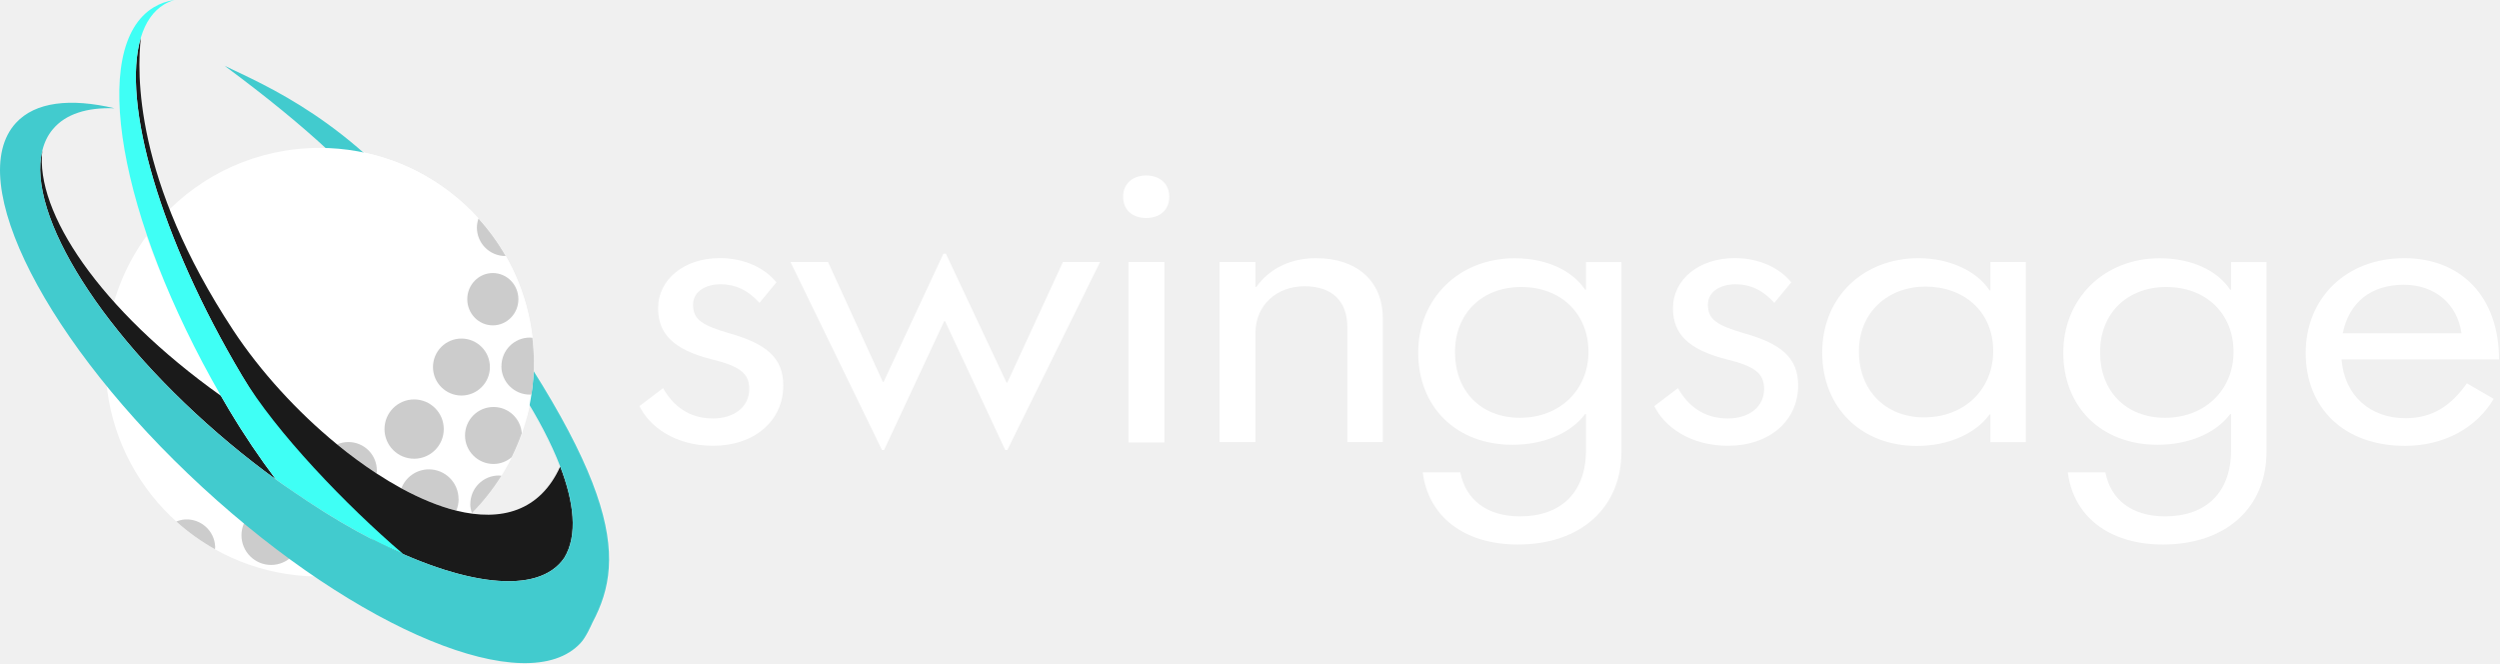
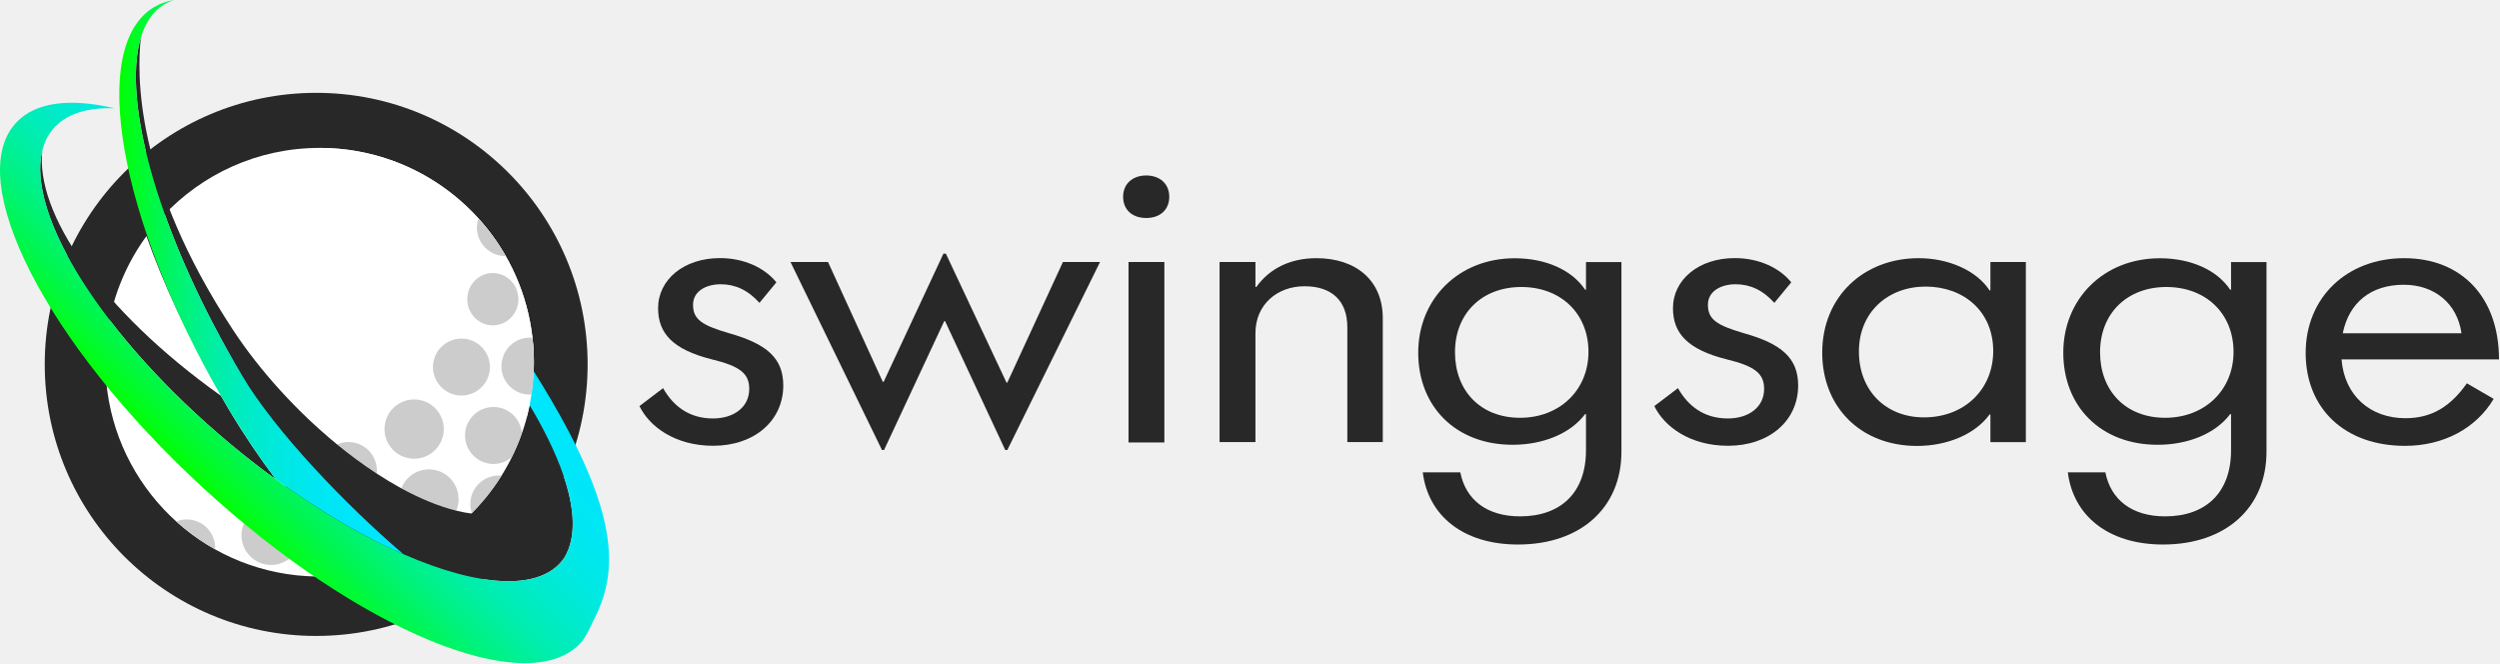
- <svg xmlns="http://www.w3.org/2000/svg" id="uuid-919f535f-86c8-41b9-8c42-95a850979b9d" width="301.05" height="79.85" viewBox="0 0 301.05 79.85">
-   <g id="uuid-b1a2b49a-5899-4e1c-934a-f3a36019b19a">
-     <path d="M77.05,48.89l2.83-2.15c1.19,2.1,3.08,3.65,6.01,3.65,2.53,0,4.37-1.37,4.37-3.56,0-1.87-1.14-2.74-4.52-3.56-4.72-1.19-6.46-3.15-6.46-6.16,0-3.42,3.08-6.03,7.45-6.03,2.93,0,5.41,1.19,6.8,2.92l-2.04,2.47c-1.39-1.55-2.93-2.24-4.67-2.24s-3.33.82-3.33,2.47c0,1.78,1.09,2.47,4.32,3.42,4.57,1.28,6.55,3.01,6.55,6.3,0,4.25-3.48,7.26-8.44,7.26-4.62,0-7.7-2.33-8.89-4.79Z" fill="#fff" />
-     <path d="M95.23,31.55h4.52l6.6,14.43h.1l7.2-15.43h.3l7.3,15.52h.1l6.7-14.52h4.47l-11.17,22.64h-.25l-7.25-15.52h-.1l-7.25,15.52h-.25l-11.02-22.64Z" fill="#fff" />
-     <path d="M135.3,23.69c0-1.55,1.14-2.56,2.78-2.56s2.78,1,2.78,2.56-1.09,2.56-2.78,2.56-2.78-1-2.78-2.56ZM140.27,31.55v21.73h-4.32v-21.73h4.32Z" fill="#fff" />
-     <path d="M146.92,31.55h4.32v3.01h.1c1.69-2.33,4.22-3.47,7.25-3.47,4.77,0,7.99,2.69,7.99,7.21v14.93h-4.27v-13.83c0-3.2-1.89-4.93-5.16-4.93s-5.91,2.19-5.91,5.66v13.1h-4.32v-21.69Z" fill="#fff" />
-     <path d="M171.4,56.88h4.52c.65,3.29,3.18,5.3,7.2,5.3,4.92,0,7.94-2.88,7.94-7.94v-4.38h-.1c-1.79,2.38-5.11,3.7-8.74,3.7-6.85,0-11.37-4.61-11.37-11.09s4.87-11.37,11.62-11.37c3.77,0,6.9,1.42,8.49,3.79h.1v-3.33h4.27v22.83c0,6.76-4.92,11.18-12.46,11.18-6.65,0-10.82-3.51-11.47-8.67ZM191.36,42.37c0-4.61-3.33-7.81-8.09-7.81s-7.99,3.2-7.99,7.85,3.08,7.9,7.84,7.9,8.24-3.33,8.24-7.94Z" fill="#fff" />
-     <path d="M199.31,48.89l2.83-2.15c1.19,2.1,3.08,3.65,6.01,3.65,2.53,0,4.37-1.37,4.37-3.56,0-1.87-1.14-2.74-4.52-3.56-4.72-1.19-6.46-3.15-6.46-6.16,0-3.42,3.08-6.03,7.45-6.03,2.93,0,5.41,1.19,6.8,2.92l-2.04,2.47c-1.39-1.55-2.93-2.24-4.67-2.24s-3.33.82-3.33,2.47c0,1.78,1.09,2.47,4.32,3.42,4.57,1.28,6.55,3.01,6.55,6.3,0,4.25-3.48,7.26-8.44,7.26-4.62,0-7.7-2.33-8.89-4.79Z" fill="#fff" />
-     <path d="M219.52,42.46c0-6.71,4.96-11.37,11.62-11.37,3.57,0,6.95,1.46,8.54,3.88h.1v-3.42h4.27v21.69h-4.27v-3.33h-.1c-1.69,2.33-5.02,3.79-8.74,3.79-6.8,0-11.42-4.7-11.42-11.23ZM240.12,42.27c0-4.79-3.58-7.76-8.14-7.76s-8.04,3.1-8.04,7.81,3.23,7.94,7.84,7.94c4.92,0,8.34-3.42,8.34-7.99Z" fill="#fff" />
-     <path d="M249.11,56.88h4.52c.65,3.29,3.18,5.3,7.2,5.3,4.92,0,7.94-2.88,7.94-7.94v-4.38h-.1c-1.79,2.38-5.11,3.7-8.74,3.7-6.85,0-11.37-4.61-11.37-11.09s4.87-11.37,11.62-11.37c3.77,0,6.9,1.42,8.49,3.79h.1v-3.33h4.27v22.83c0,6.76-4.92,11.18-12.46,11.18-6.65,0-10.82-3.51-11.47-8.67ZM269.07,42.37c0-4.61-3.33-7.81-8.09-7.81s-7.99,3.2-7.99,7.85,3.08,7.9,7.84,7.9,8.24-3.33,8.24-7.94Z" fill="#fff" />
-     <path d="M289.73,53.69c-7.3,0-11.97-4.52-11.97-11.19s4.96-11.41,11.87-11.41,11.42,4.7,11.42,12.19h-18.97c.35,4.38,3.48,7.08,7.7,7.08,3.23,0,5.46-1.46,7.4-4.2l3.23,1.87c-2.09,3.52-6.01,5.66-10.68,5.66ZM296.53,40.13c-.5-3.56-3.23-5.84-6.95-5.84-3.97,0-6.6,2.15-7.35,5.84h14.3Z" fill="#fff" />
+ <svg xmlns="http://www.w3.org/2000/svg" xmlns:xlink="http://www.w3.org/1999/xlink" id="uuid-317941f3-dfd0-41a6-8ee2-c83269dd25fa" width="301.05" height="79.85" viewBox="0 0 301.05 79.85">
+   <defs>
+     <linearGradient id="uuid-c5af2ce1-a920-4678-bd6f-9b9e9252fdee" x1="35.24" y1="59.78" x2="37.14" y2="59.78" gradientUnits="userSpaceOnUse">
+       <stop offset="0" stop-color="#cce0f4" />
+       <stop offset=".06" stop-color="#c2dcf2" />
+       <stop offset=".17" stop-color="#a9d2ee" />
+       <stop offset=".31" stop-color="#7fc2e7" />
+       <stop offset=".46" stop-color="#46abdd" />
+       <stop offset=".57" stop-color="#1e9cd7" />
+       <stop offset=".87" stop-color="#0075be" />
+       <stop offset=".99" stop-color="#005b97" />
+     </linearGradient>
+     <linearGradient id="uuid-1593d5fa-6a8e-4be1-b76f-dd490a78dff4" x1="14.37" y1="33.37" x2="48.59" y2="33.37" gradientUnits="userSpaceOnUse">
+       <stop offset="0" stop-color="#00ff02" />
+       <stop offset=".05" stop-color="#00fc20" />
+       <stop offset=".15" stop-color="#00f653" />
+       <stop offset=".25" stop-color="#00f281" />
+       <stop offset=".35" stop-color="#00eea8" />
+       <stop offset=".46" stop-color="#00ebc7" />
+       <stop offset=".57" stop-color="#00e9e0" />
+       <stop offset=".68" stop-color="#00e7f1" />
+       <stop offset=".81" stop-color="#00e6fb" />
+       <stop offset=".96" stop-color="#00e6ff" />
+     </linearGradient>
+     <linearGradient id="uuid-8d3237c9-a4cf-43c7-83ed-0f046fc20ea9" x1="23.8" y1="58.24" x2="53.37" y2="28.67" xlink:href="#uuid-1593d5fa-6a8e-4be1-b76f-dd490a78dff4" />
+   </defs>
+   <circle cx="38.09" cy="43.88" r="32.7" fill="#282828" />
+   <g id="uuid-5017c7f2-21ed-4fcf-87cd-8389a8dde678">
+     <path d="M77.05,48.89l2.83-2.15c1.19,2.1,3.08,3.65,6.01,3.65,2.53,0,4.37-1.37,4.37-3.56,0-1.87-1.14-2.74-4.52-3.56-4.72-1.19-6.46-3.15-6.46-6.16,0-3.42,3.08-6.03,7.45-6.03,2.93,0,5.41,1.19,6.8,2.92l-2.04,2.47c-1.39-1.55-2.93-2.24-4.67-2.24s-3.33.82-3.33,2.47c0,1.78,1.09,2.47,4.32,3.42,4.57,1.28,6.55,3.01,6.55,6.3,0,4.25-3.48,7.26-8.44,7.26-4.62,0-7.7-2.33-8.89-4.79Z" fill="#282828" />
+     <path d="M95.23,31.55h4.52l6.6,14.43h.1l7.2-15.43h.3l7.3,15.52h.1l6.7-14.52h4.47l-11.17,22.64h-.25l-7.25-15.52h-.1l-7.25,15.52h-.25l-11.02-22.64Z" fill="#282828" />
+     <path d="M135.3,23.69c0-1.55,1.14-2.56,2.78-2.56s2.78,1,2.78,2.56-1.09,2.56-2.78,2.56-2.78-1-2.78-2.56ZM140.27,31.55v21.73h-4.32v-21.73h4.32Z" fill="#282828" />
+     <path d="M146.92,31.55h4.32v3.01h.1c1.69-2.33,4.22-3.47,7.25-3.47,4.77,0,7.99,2.69,7.99,7.21v14.93h-4.27v-13.83c0-3.2-1.89-4.93-5.16-4.93s-5.91,2.19-5.91,5.66v13.1h-4.32v-21.69Z" fill="#282828" />
+     <path d="M171.4,56.88h4.52c.65,3.29,3.18,5.3,7.2,5.3,4.92,0,7.94-2.88,7.94-7.94v-4.38h-.1c-1.79,2.38-5.11,3.7-8.74,3.7-6.85,0-11.37-4.61-11.37-11.09s4.87-11.37,11.62-11.37c3.77,0,6.9,1.42,8.49,3.79h.1v-3.33h4.27v22.83c0,6.76-4.92,11.18-12.46,11.18-6.65,0-10.82-3.51-11.47-8.67ZM191.36,42.37c0-4.61-3.33-7.81-8.09-7.81s-7.99,3.2-7.99,7.85,3.08,7.9,7.84,7.9,8.24-3.33,8.24-7.94Z" fill="#282828" />
+     <path d="M199.31,48.89l2.83-2.15c1.19,2.1,3.08,3.65,6.01,3.65,2.53,0,4.37-1.37,4.37-3.56,0-1.87-1.14-2.74-4.52-3.56-4.72-1.19-6.46-3.15-6.46-6.16,0-3.42,3.08-6.03,7.45-6.03,2.93,0,5.41,1.19,6.8,2.92l-2.04,2.47c-1.39-1.55-2.93-2.24-4.67-2.24s-3.33.82-3.33,2.47c0,1.78,1.09,2.47,4.32,3.42,4.57,1.28,6.55,3.01,6.55,6.3,0,4.25-3.48,7.26-8.44,7.26-4.62,0-7.7-2.33-8.89-4.79Z" fill="#282828" />
+     <path d="M219.52,42.46c0-6.71,4.96-11.37,11.62-11.37,3.57,0,6.95,1.46,8.54,3.88h.1v-3.42h4.27v21.69h-4.27v-3.33h-.1c-1.69,2.33-5.02,3.79-8.74,3.79-6.8,0-11.42-4.7-11.42-11.23ZM240.12,42.27c0-4.79-3.58-7.76-8.14-7.76s-8.04,3.1-8.04,7.81,3.23,7.94,7.84,7.94c4.92,0,8.34-3.42,8.34-7.99Z" fill="#282828" />
+     <path d="M249.11,56.88h4.52c.65,3.29,3.18,5.3,7.2,5.3,4.92,0,7.94-2.88,7.94-7.94v-4.38h-.1c-1.79,2.38-5.11,3.7-8.74,3.7-6.85,0-11.37-4.61-11.37-11.09s4.87-11.37,11.62-11.37c3.77,0,6.9,1.42,8.49,3.79h.1v-3.33h4.27v22.83c0,6.76-4.92,11.18-12.46,11.18-6.65,0-10.82-3.51-11.47-8.67ZM269.07,42.37c0-4.61-3.33-7.81-8.09-7.81s-7.99,3.2-7.99,7.85,3.08,7.9,7.84,7.9,8.24-3.33,8.24-7.94Z" fill="#282828" />
+     <path d="M289.73,53.69c-7.3,0-11.97-4.52-11.97-11.19s4.96-11.41,11.87-11.41,11.42,4.7,11.42,12.19h-18.97c.35,4.38,3.48,7.08,7.7,7.08,3.23,0,5.46-1.46,7.4-4.2l3.23,1.87c-2.09,3.52-6.01,5.66-10.68,5.66ZM296.53,40.13c-.5-3.56-3.23-5.84-6.95-5.84-3.97,0-6.6,2.15-7.35,5.84h14.3Z" fill="#282828" />
  </g>
  <path d="M19.62,26.03c2,5.41,4.81,11.29,8.35,17.22,7.17,12.01,15.33,20.12,22.02,23.49,6.63-3.3,11.65-9.36,13.53-16.68.11-.44.21-.89.3-1.33,0,0,0-.02,0-.02.09-.44.16-.89.23-1.35.18-1.22.27-2.47.27-3.74,0-10.8-6.64-20.05-16.06-23.9-.28-.11-.56-.23-.85-.33h0c-2.78-1.02-5.78-1.58-8.91-1.58-7.46,0-14.18,3.17-18.89,8.23Z" fill="#fff" />
  <path d="M26.48,46.99c-3.8-6.37-6.77-12.71-8.84-18.56-2.33,3.2-3.95,6.95-4.61,11.03-.1.64-.18,1.28-.24,1.93,0,.1-.01.19-.02.29-.05.64-.08,1.29-.08,1.94,0,.56.02,1.12.06,1.67,0,.08.01.15.02.22.04.53.09,1.07.16,1.59,1.68,12.48,12.28,22.13,25.17,22.32h0c.13,0,.27.01.4.01.47,0,.95-.01,1.41-.04.15,0,.3-.02.45-.03.32-.02.63-.05.95-.08.17-.02.35-.04.52-.07.29-.04.58-.08.86-.12.18-.03.35-.06.53-.09.23-.04.46-.09.69-.14-5.84-5.21-12.02-12.79-17.44-21.87Z" fill="#fff" />
  <circle cx="32.66" cy="64.46" r="3.57" fill="#ccc" />
  <path d="M55.24,60.09c0-1.97-1.6-3.57-3.57-3.57-1.52,0-2.8.95-3.32,2.28,2.26,1.23,4.5,2.16,6.62,2.69.18-.43.28-.9.28-1.39Z" fill="#ccc" />
  <path d="M45.4,56.66c0-1.9-1.54-3.43-3.43-3.43-.48,0-.94.1-1.36.28,1.56,1.28,3.16,2.45,4.76,3.5.01-.12.04-.23.04-.35Z" fill="#ccc" />
-   <path d="M27.65,53.38c1.85,1.55,3.72,3,5.59,4.36-1.95-2.58-3.85-5.38-5.66-8.42-.33-.55-.65-1.11-.97-1.66C11.97,37.23,4.23,25.53,5.1,18.12c-1.95,7.7,7.27,22.48,22.55,35.26Z" fill="#1a1a1a" />
-   <path d="M29.18,45.28c5.04,8.44,10.53,15.1,15.75,19.72,10.78,5.52,19.91,6.78,23.05,2.17,1.67-2.76,1.14-6.75-.49-10.99-2.45,5.39-7.11,6.65-12.53,5.31-2.12-.53-4.35-1.46-6.62-2.69-.99-.54-1.99-1.14-2.98-1.79-1.6-1.05-3.2-2.22-4.76-3.5-4.8-3.93-9.25-8.81-12.49-13.72C16.11,21.58,16.5,8.77,16.97,4.52c-2.35,7.82,2.29,24.13,12.21,40.76Z" fill="#1a1a1a" />
-   <path d="M37.14,60.42c-.68-.45-1.32-.89-1.9-1.28.64.44,1.27.87,1.9,1.28Z" fill="none" />
-   <path d="M37.14,60.42c2.65,1.74,5.27,3.29,7.8,4.59,1.24.64,2.46,1.21,3.66,1.73-6.89-5.88-15.39-14.73-19.41-21.46C19.26,28.65,14.62,12.34,16.97,4.52c.55-1.83,1.48-3.19,2.81-3.99.39-.23.8-.4,1.24-.53-.9.13-1.73.42-2.48.87-7.89,4.71-4.24,25.44,8.07,46.79.32.55.64,1.1.97,1.66,1.82,3.04,3.72,5.85,5.66,8.42.67.49,1.33.94,2,1.4.58.4,1.22.83,1.9,1.28Z" fill="#3ffff5" />
-   <path d="M52.25,27.55C42.44,14.6,31.94,10.28,27.05,7.92c20.85,15.41,21.79,21.67,30.42,31.97,3.48,4.15,7.78,10.45,10.02,16.29,1.62,4.24,2.16,8.23.49,10.99-2.77,4.08-10.24,3.56-19.39-.44-1.19-.52-2.41-1.09-3.66-1.73-2.53-1.29-5.15-2.84-7.8-4.59-.63-.42-1.26-.84-1.9-1.28-.66-.46-1.33-.91-2-1.4-1.86-1.36-3.73-2.81-5.59-4.36C12.37,40.6,3.16,25.82,5.1,18.12c.24-.97.65-1.83,1.26-2.55,1.54-1.85,4.13-2.65,7.44-2.53-5.32-1.25-9.54-.78-11.88,1.76-6.38,6.93,3.67,26.57,22.46,43.87,18.78,17.29,39.19,25.69,45.57,18.75.65-.7,1.23-2.05,1.44-2.49,4.18-7.87,3.44-17.59-19.14-47.38Z" fill="#42cbce" />
+   <path d="M27.65,53.38c1.85,1.55,3.72,3,5.59,4.36-1.95-2.58-3.85-5.38-5.66-8.42-.33-.55-.65-1.11-.97-1.66C11.97,37.23,4.23,25.53,5.1,18.12c-1.95,7.7,7.27,22.48,22.55,35.26Z" fill="#282828" />
+   <path d="M29.18,45.28c5.04,8.44,10.53,15.1,15.75,19.72,10.78,5.52,19.91,6.78,23.05,2.17,1.67-2.76,1.14-6.75-.49-10.99-2.45,5.39-7.11,6.65-12.53,5.31-2.12-.53-4.35-1.46-6.62-2.69-.99-.54-1.99-1.14-2.98-1.79-1.6-1.05-3.2-2.22-4.76-3.5-4.8-3.93-9.25-8.81-12.49-13.72C16.11,21.58,16.5,8.77,16.97,4.52c-2.35,7.82,2.29,24.13,12.21,40.76Z" fill="#282828" />
+   <path d="M37.14,60.42c-.68-.45-1.32-.89-1.9-1.28.64.44,1.27.87,1.9,1.28Z" fill="url(#uuid-c5af2ce1-a920-4678-bd6f-9b9e9252fdee)" />
+   <path d="M37.14,60.42c2.65,1.74,5.27,3.29,7.8,4.59,1.24.64,2.46,1.21,3.66,1.73-6.89-5.88-15.39-14.73-19.41-21.46C19.26,28.65,14.62,12.34,16.97,4.52c.55-1.83,1.48-3.19,2.81-3.99.39-.23.8-.4,1.24-.53-.9.13-1.73.42-2.48.87-7.89,4.71-4.24,25.44,8.07,46.79.32.55.64,1.1.97,1.66,1.82,3.04,3.72,5.85,5.66,8.42.67.49,1.33.94,2,1.4.58.4,1.22.83,1.9,1.28Z" fill="url(#uuid-1593d5fa-6a8e-4be1-b76f-dd490a78dff4)" />
+   <path d="M57.47,39.89c3.48,4.15,7.78,10.45,10.02,16.29,1.62,4.24,2.16,8.23.49,10.99-2.77,4.08-10.24,3.56-19.39-.44-1.19-.52-2.41-1.09-3.66-1.73-2.53-1.29-5.15-2.84-7.8-4.59-.63-.42-1.26-.84-1.9-1.28-.66-.46-1.33-.91-2-1.4-1.86-1.36-3.73-2.81-5.59-4.36C12.37,40.6,3.16,25.82,5.1,18.12c.24-.97.65-1.83,1.26-2.55,1.54-1.85,4.13-2.65,7.44-2.53-5.32-1.25-9.54-.78-11.88,1.76-6.38,6.93,3.67,26.57,22.46,43.87,18.78,17.29,39.19,25.69,45.57,18.75.65-.7,1.23-2.05,1.44-2.49,4.18-7.87,3.44-17.59-19.14-47.38" fill="url(#uuid-8d3237c9-a4cf-43c7-83ed-0f046fc20ea9)" />
  <path d="M63.51,50.06c.11-.44.21-.89.3-1.33,0,0,0-.02,0-.02.09-.44.16-.89.23-1.35.18-1.22.27-2.47.27-3.74,0-10.8-6.64-20.05-16.06-23.9-.28-.11-.56-.23-.85-.33h0c-2.78-1.02-5.78-1.58-8.91-1.58" fill="#fff" />
  <path d="M59.45,49.01c-1.9,0-3.43,1.54-3.43,3.43s1.54,3.43,3.43,3.43c.84,0,1.59-.31,2.19-.81.46-.93.87-1.9,1.22-2.89-.14-1.77-1.6-3.16-3.4-3.16Z" fill="#ccc" />
  <circle cx="49.89" cy="51.67" r="3.57" fill="#ccc" />
  <path d="M55.59,40.77c-1.9,0-3.43,1.54-3.43,3.43s1.54,3.43,3.43,3.43,3.43-1.54,3.43-3.43-1.54-3.43-3.43-3.43Z" fill="#ccc" />
  <path d="M60.4,44.09c0,1.9,1.54,3.43,3.43,3.43.06,0,.12-.02.19-.02,0-.05.02-.1.03-.15.18-1.22.27-2.47.27-3.74,0-.99-.07-1.96-.18-2.93-.1,0-.2-.03-.3-.03-1.9,0-3.43,1.54-3.43,3.43Z" fill="#ccc" />
  <path d="M56.65,60.68c0,.39.08.75.2,1.1,1.35-1.36,2.54-2.87,3.56-4.49-.11-.01-.21-.03-.32-.03-1.9,0-3.43,1.54-3.43,3.43Z" fill="#ccc" />
  <ellipse cx="59.37" cy="36.03" rx="3.08" ry="3.15" fill="#ccc" />
  <path d="M60.89,30.83s.02,0,.03,0c-.93-1.62-2.03-3.13-3.28-4.51-.11.34-.19.7-.19,1.08,0,1.9,1.54,3.43,3.43,3.43Z" fill="#ccc" />
  <path d="M22.32,62.55c-.38.02-.74.12-1.08.25,1.42,1.28,2.98,2.4,4.66,3.34,0-.11.03-.22.02-.33-.09-1.89-1.71-3.35-3.6-3.26Z" fill="#ccc" />
</svg>
